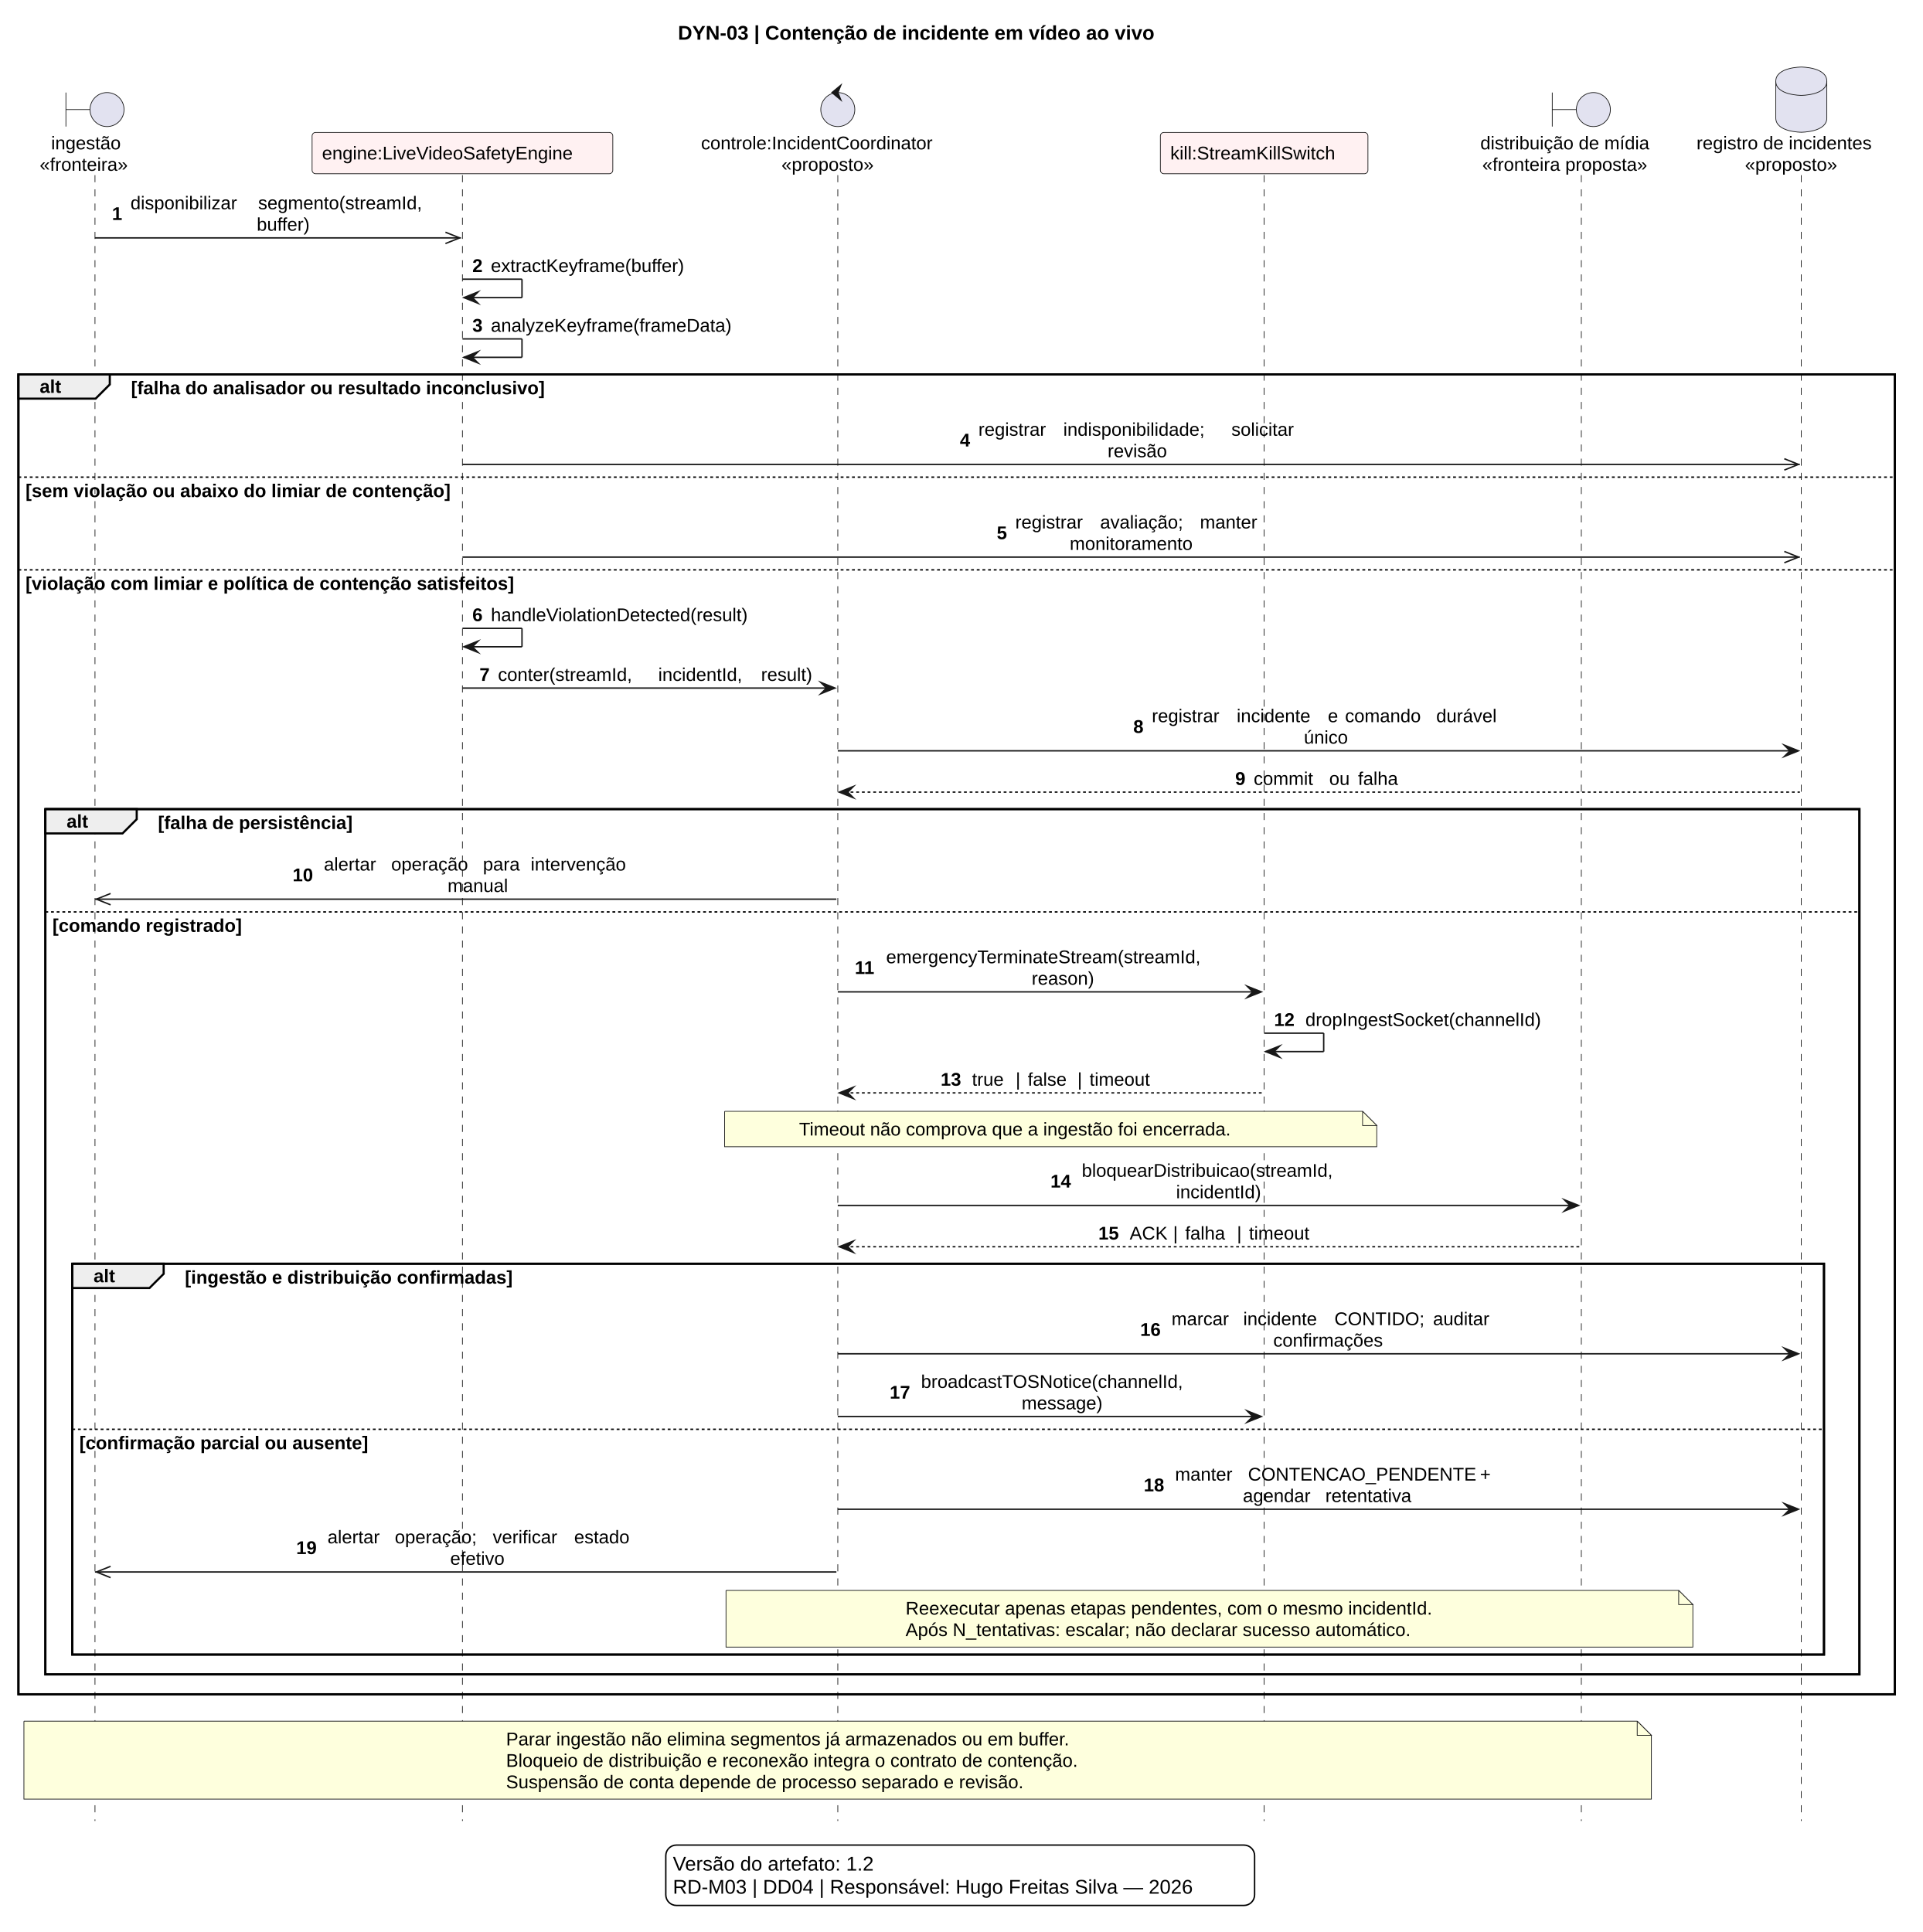
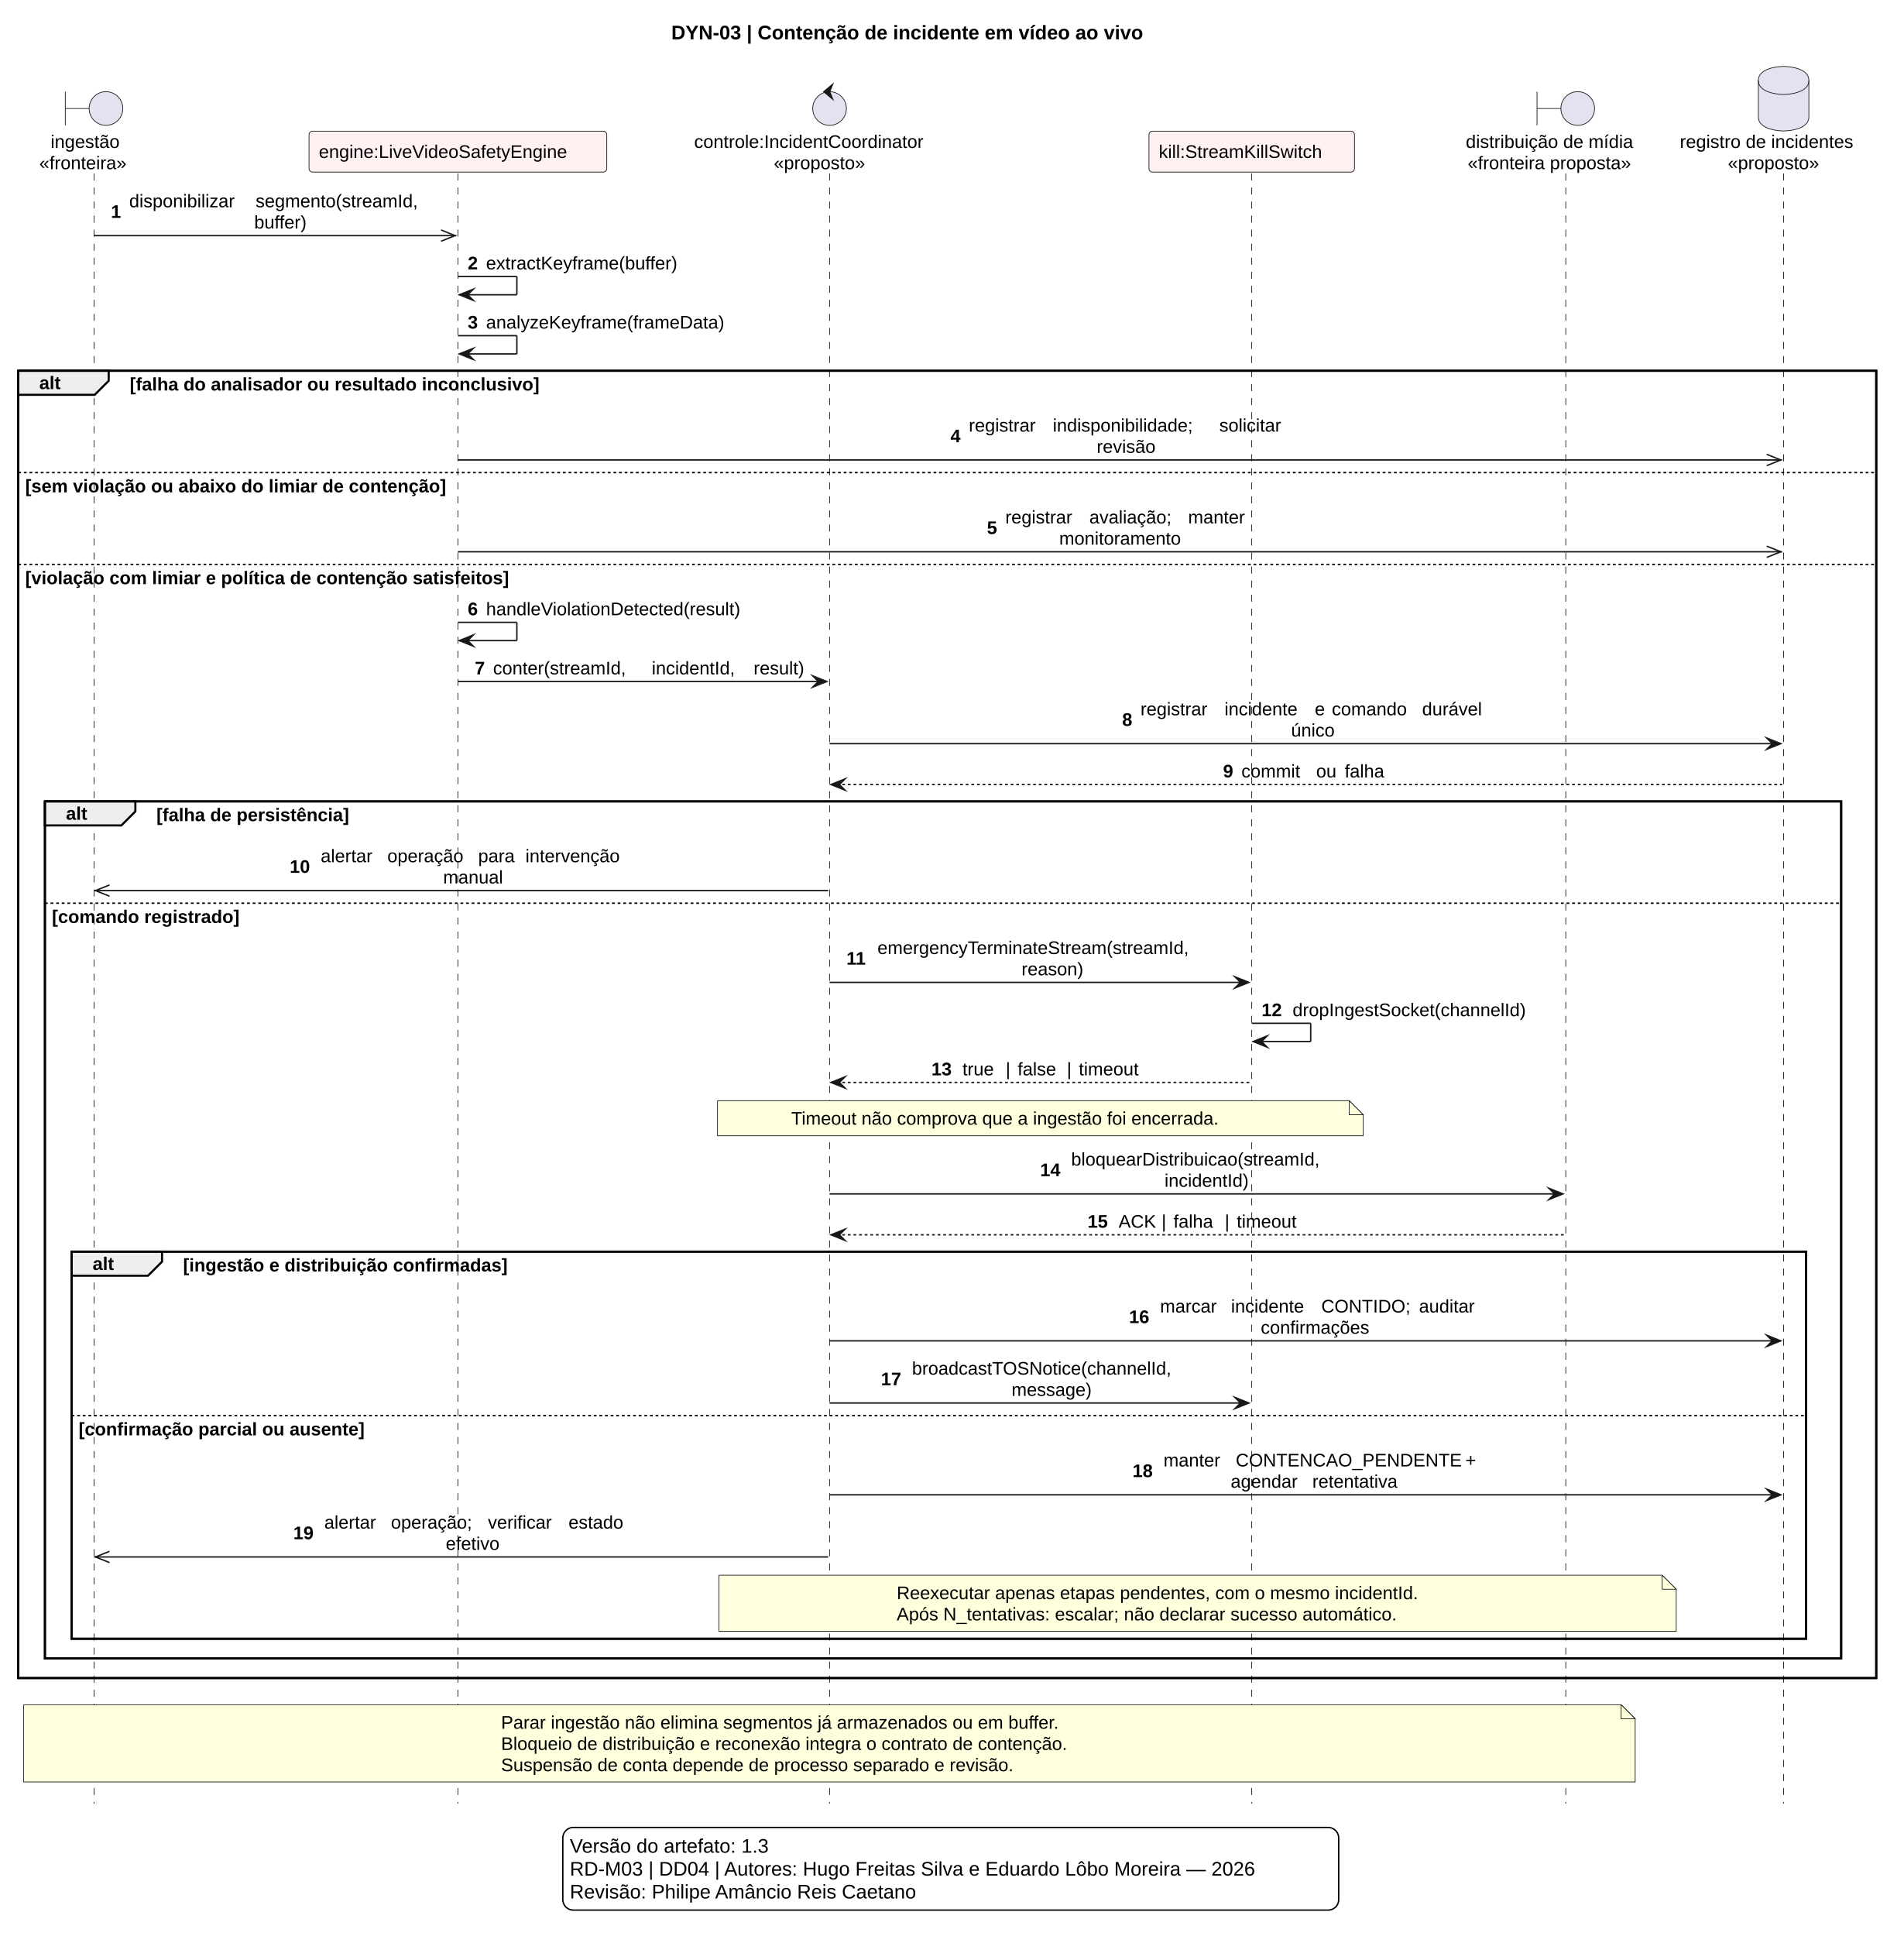
- <svg xmlns="http://www.w3.org/2000/svg" version="1.1" data-diagram-type="SEQUENCE" style="width:1356px;height:1363px;background:#FFFFFF;" width="1356px" height="1363px" viewBox="0 0 1356 1363" zoomAndPan="magnify" preserveAspectRatio="none" contentStyleType="text/css">
+ <svg xmlns="http://www.w3.org/2000/svg" version="1.1" data-diagram-type="SEQUENCE" style="width:1356px;height:1379px;background:#FFFFFF;" width="1356px" height="1379px" viewBox="0 0 1356 1379" zoomAndPan="magnify" preserveAspectRatio="none" contentStyleType="text/css">
  <defs />
  <g font-family="sans-serif" lengthAdjust="spacing">
    <g class="title" data-source-line="1">
      <text x="478.219" y="27.995" fill="#000" font-size="14" textLength="398.18" font-weight="700" font-family="Arial">DYN-03 | Contenção de incidente em vídeo ao vivo</text>
    </g>
    <rect x="13" y="264.094" width="1323.617" height="931.18" fill="none" style="stroke:#000;stroke-width:1.5;" />
    <rect x="32" y="570.82" width="1279.617" height="610.453" fill="none" style="stroke:#000;stroke-width:1.5;" />
    <rect x="51" y="891.547" width="1235.617" height="275.727" fill="none" style="stroke:#000;stroke-width:1.5;" />
    <g>
      <rect x="63.5" y="123.563" width="8" height="1161.109" fill="#000" fill-opacity="0" />
      <line x1="67" y1="123.563" x2="67" y2="1284.672" style="stroke:#181818;stroke-width:0.5;stroke-dasharray:5,5;" />
    </g>
    <g>
      <rect x="322.701" y="123.563" width="8" height="1161.109" fill="#000" fill-opacity="0" />
      <line x1="326.201" y1="123.563" x2="326.201" y2="1284.672" style="stroke:#181818;stroke-width:0.5;stroke-dasharray:5,5;" />
    </g>
    <g>
      <rect x="587.475" y="123.563" width="8" height="1161.109" fill="#000" fill-opacity="0" />
      <line x1="590.975" y1="123.563" x2="590.975" y2="1284.672" style="stroke:#181818;stroke-width:0.5;stroke-dasharray:5,5;" />
    </g>
    <g>
      <rect x="888.214" y="123.563" width="8" height="1161.109" fill="#000" fill-opacity="0" />
      <line x1="891.714" y1="123.563" x2="891.714" y2="1284.672" style="stroke:#181818;stroke-width:0.5;stroke-dasharray:5,5;" />
    </g>
    <g>
      <rect x="1111.948" y="123.563" width="8" height="1161.109" fill="#000" fill-opacity="0" />
      <line x1="1115.448" y1="123.563" x2="1115.448" y2="1284.672" style="stroke:#181818;stroke-width:0.5;stroke-dasharray:5,5;" />
    </g>
    <g>
      <rect x="1267.117" y="123.563" width="8" height="1161.109" fill="#000" fill-opacity="0" />
      <line x1="1270.617" y1="123.563" x2="1270.617" y2="1284.672" style="stroke:#181818;stroke-width:0.5;stroke-dasharray:5,5;" />
    </g>
    <text x="36.054" y="105.364" fill="#000" font-size="13" textLength="55.891" font-family="Arial">ingestão</text>
    <text x="27.98" y="120.497" fill="#000" font-size="13" textLength="72.04" font-family="Arial">«fronteira»</text>
    <path d="M46.5,65.297 L46.5,89.297 M46.5,77.297 L63.5,77.297" style="stroke:#181818;stroke-width:0.5;" fill="none" />
    <ellipse cx="75.5" cy="77.297" rx="12" ry="12" fill="#E2E2F0" style="stroke:#181818;stroke-width:0.5;" />
    <rect x="220.146" y="93.43" width="212.11" height="29.133" fill="#FFF1F2" style="stroke:#181818;stroke-width:0.5;" rx="2.5" ry="2.5" />
    <text x="227.146" y="112.497" fill="#000" font-size="13" textLength="198.11" font-family="Arial">engine:LiveVideoSafetyEngine</text>
    <text x="494.505" y="105.364" fill="#000" font-size="13" textLength="186.938" font-family="Arial">controle:IncidentCoordinator</text>
    <text x="551.231" y="120.497" fill="#000" font-size="13" textLength="73.487" font-family="Arial">«proposto»</text>
    <ellipse cx="590.975" cy="77.297" rx="12" ry="12" fill="#E2E2F0" style="stroke:#181818;stroke-width:0.5;" />
    <polygon points="586.975,65.297,592.975,60.297,590.975,65.297,592.975,70.297,586.975,65.297" fill="#181818" style="stroke:#181818;stroke-width:1;stroke-linejoin:miter;stroke-miterlimit:10;" />
    <rect x="818.511" y="93.43" width="146.406" height="29.133" fill="#FFF1F2" style="stroke:#181818;stroke-width:0.5;" rx="2.5" ry="2.5" />
    <text x="825.511" y="112.497" fill="#000" font-size="13" textLength="132.406" font-family="Arial">kill:StreamKillSwitch</text>
    <text x="1044.208" y="105.364" fill="#000" font-size="13" textLength="136.481" font-family="Arial">distribuição de mídia</text>
    <text x="1045.566" y="120.497" fill="#000" font-size="13" textLength="133.764" font-family="Arial">«fronteira proposta»</text>
    <path d="M1094.948,65.297 L1094.948,89.297 M1094.948,77.297 L1111.948,77.297" style="stroke:#181818;stroke-width:0.5;" fill="none" />
    <ellipse cx="1123.948" cy="77.297" rx="12" ry="12" fill="#E2E2F0" style="stroke:#181818;stroke-width:0.5;" />
    <text x="1196.689" y="105.364" fill="#000" font-size="13" textLength="141.857" font-family="Arial">registro de incidentes</text>
    <text x="1230.874" y="120.497" fill="#000" font-size="13" textLength="73.487" font-family="Arial">«proposto»</text>
    <path d="M1252.617,57.297 C1252.617,47.297 1270.617,47.297 1270.617,47.297 C1270.617,47.297 1288.617,47.297 1288.617,57.297 L1288.617,83.297 C1288.617,93.297 1270.617,93.297 1270.617,93.297 C1270.617,93.297 1252.617,93.297 1252.617,83.297 L1252.617,57.297" style="stroke:#181818;stroke-width:0.5;" fill="#E2E2F0" />
    <path d="M1252.617,57.297 C1252.617,67.297 1270.617,67.297 1270.617,67.297 C1270.617,67.297 1288.617,67.297 1288.617,57.297" style="stroke:#181818;stroke-width:0.5;" fill="none" />
    <line x1="324.201" y1="167.828" x2="314.201" y2="163.828" style="stroke:#181818;stroke-width:1;" />
    <line x1="324.201" y1="167.828" x2="314.201" y2="171.828" style="stroke:#181818;stroke-width:1;" />
    <line x1="67" y1="167.828" x2="325.201" y2="167.828" style="stroke:#181818;stroke-width:1;" />
    <text x="79" y="155.196" fill="#000" font-size="13" font-weight="700" font-family="Arial">1</text>
    <text x="92.045" y="147.629" fill="#000" font-size="13" textLength="85.916" font-family="Arial">disponibilizar</text>
    <text x="177.961" y="147.629" fill="#000" font-size="13" font-family="Arial"> </text>
    <text x="182.093" y="147.629" fill="#000" font-size="13" textLength="132.107" font-family="Arial">segmento(streamId,</text>
    <text x="181.094" y="162.762" fill="#000" font-size="13" textLength="44.059" font-family="Arial">buffer)</text>
    <line x1="326.201" y1="196.961" x2="368.201" y2="196.961" style="stroke:#181818;stroke-width:1;" />
    <line x1="368.201" y1="196.961" x2="368.201" y2="209.961" style="stroke:#181818;stroke-width:1;" />
    <line x1="327.201" y1="209.961" x2="368.201" y2="209.961" style="stroke:#181818;stroke-width:1;" />
    <polygon points="337.201,205.961,327.201,209.961,337.201,213.961,333.201,209.961" fill="#181818" style="stroke:#181818;stroke-width:1;stroke-linejoin:miter;stroke-miterlimit:10;" />
    <text x="333.201" y="191.895" fill="#000" font-size="13" font-weight="700" font-family="Arial">2</text>
    <text x="346.246" y="191.895" fill="#000" font-size="13" textLength="158.241" font-family="Arial">extractKeyframe(buffer)</text>
    <line x1="326.201" y1="239.094" x2="368.201" y2="239.094" style="stroke:#181818;stroke-width:1;" />
    <line x1="368.201" y1="239.094" x2="368.201" y2="252.094" style="stroke:#181818;stroke-width:1;" />
    <line x1="327.201" y1="252.094" x2="368.201" y2="252.094" style="stroke:#181818;stroke-width:1;" />
    <polygon points="337.201,248.094,327.201,252.094,337.201,256.094,333.201,252.094" fill="#181818" style="stroke:#181818;stroke-width:1;stroke-linejoin:miter;stroke-miterlimit:10;" />
    <text x="333.201" y="234.028" fill="#000" font-size="13" font-weight="700" font-family="Arial">3</text>
    <text x="346.246" y="234.028" fill="#000" font-size="13" textLength="192.797" font-family="Arial">analyzeKeyframe(frameData)</text>
    <path d="M13,264.094 L77.443,264.094 L77.443,271.227 L67.443,281.227 L13,281.227 L13,264.094" style="stroke:#000;stroke-width:1.5;" fill="#EEE" />
    <rect x="13" y="264.094" width="1323.617" height="931.18" fill="none" style="stroke:#000;stroke-width:1.5;" />
    <text x="28" y="277.161" fill="#000" font-size="13" textLength="19.443" font-weight="700" font-family="Arial">alt</text>
    <text x="92.443" y="278.161" fill="#000" font-size="13" textLength="345.236" font-weight="700" font-family="Arial">[falha do analisador ou resultado inconclusivo]</text>
    <line x1="1268.617" y1="327.625" x2="1258.617" y2="323.625" style="stroke:#181818;stroke-width:1;" />
    <line x1="1268.617" y1="327.625" x2="1258.617" y2="331.625" style="stroke:#181818;stroke-width:1;" />
    <line x1="326.201" y1="327.625" x2="1269.617" y2="327.625" style="stroke:#181818;stroke-width:1;" />
    <text x="677.089" y="314.993" fill="#000" font-size="13" font-weight="700" font-family="Arial">4</text>
    <text x="690.134" y="307.426" fill="#000" font-size="13" textLength="55.732" font-family="Arial">registrar</text>
    <text x="745.867" y="307.426" fill="#000" font-size="13" font-family="Arial"> </text>
    <text x="749.999" y="307.426" fill="#000" font-size="13" textLength="114.48" font-family="Arial">indisponibilidade;</text>
    <text x="864.479" y="307.426" fill="#000" font-size="13" font-family="Arial"> </text>
    <text x="868.611" y="307.426" fill="#000" font-size="13" textLength="51.118" font-family="Arial">solicitar</text>
    <text x="781.261" y="322.559" fill="#000" font-size="13" textLength="47.341" font-family="Arial">revisão</text>
    <line x1="13" y1="336.625" x2="1336.617" y2="336.625" style="stroke:#000;stroke-width:1;stroke-dasharray:2,2;" />
    <text x="18" y="350.692" fill="#000" font-size="13" textLength="355.018" font-weight="700" font-family="Arial">[sem violação ou abaixo do limiar de contenção]</text>
    <line x1="1268.617" y1="393.023" x2="1258.617" y2="389.023" style="stroke:#181818;stroke-width:1;" />
    <line x1="1268.617" y1="393.023" x2="1258.617" y2="397.023" style="stroke:#181818;stroke-width:1;" />
    <line x1="326.201" y1="393.023" x2="1269.617" y2="393.023" style="stroke:#181818;stroke-width:1;" />
    <text x="703.102" y="380.391" fill="#000" font-size="13" font-weight="700" font-family="Arial">5</text>
    <text x="716.147" y="372.825" fill="#000" font-size="13" textLength="55.732" font-family="Arial">registrar</text>
    <text x="771.88" y="372.825" fill="#000" font-size="13" font-family="Arial"> </text>
    <text x="776.012" y="372.825" fill="#000" font-size="13" textLength="66.263" font-family="Arial">avaliação;</text>
    <text x="842.275" y="372.825" fill="#000" font-size="13" font-family="Arial"> </text>
    <text x="846.407" y="372.825" fill="#000" font-size="13" textLength="47.309" font-family="Arial">manter</text>
    <text x="754.541" y="387.958" fill="#000" font-size="13" textLength="100.782" font-family="Arial">monitoramento</text>
    <line x1="13" y1="402.023" x2="1336.617" y2="402.023" style="stroke:#000;stroke-width:1;stroke-dasharray:2,2;" />
    <text x="18" y="416.09" fill="#000" font-size="13" textLength="409.9" font-weight="700" font-family="Arial">[violação com limiar e política de contenção satisfeitos]</text>
    <line x1="326.201" y1="443.289" x2="368.201" y2="443.289" style="stroke:#181818;stroke-width:1;" />
    <line x1="368.201" y1="443.289" x2="368.201" y2="456.289" style="stroke:#181818;stroke-width:1;" />
    <line x1="327.201" y1="456.289" x2="368.201" y2="456.289" style="stroke:#181818;stroke-width:1;" />
    <polygon points="337.201,452.289,327.201,456.289,337.201,460.289,333.201,456.289" fill="#181818" style="stroke:#181818;stroke-width:1;stroke-linejoin:miter;stroke-miterlimit:10;" />
    <text x="333.201" y="438.223" fill="#000" font-size="13" font-weight="700" font-family="Arial">6</text>
    <text x="346.246" y="438.223" fill="#000" font-size="13" textLength="208.051" font-family="Arial">handleViolationDetected(result)</text>
    <polygon points="578.975,481.422,588.975,485.422,578.975,489.422,582.975,485.422" fill="#181818" style="stroke:#181818;stroke-width:1;stroke-linejoin:miter;stroke-miterlimit:10;" />
    <line x1="326.201" y1="485.422" x2="584.975" y2="485.422" style="stroke:#181818;stroke-width:1;" />
    <text x="338.201" y="480.356" fill="#000" font-size="13" font-weight="700" font-family="Arial">7</text>
    <text x="351.246" y="480.356" fill="#000" font-size="13" textLength="108.913" font-family="Arial">conter(streamId,</text>
    <text x="460.159" y="480.356" fill="#000" font-size="13" font-family="Arial"> </text>
    <text x="464.292" y="480.356" fill="#000" font-size="13" textLength="68.415" font-family="Arial">incidentId,</text>
    <text x="532.707" y="480.356" fill="#000" font-size="13" font-family="Arial"> </text>
    <text x="536.839" y="480.356" fill="#000" font-size="13" textLength="42.136" font-family="Arial">result)</text>
    <polygon points="1258.617,525.688,1268.617,529.688,1258.617,533.688,1262.617,529.688" fill="#181818" style="stroke:#181818;stroke-width:1;stroke-linejoin:miter;stroke-miterlimit:10;" />
    <line x1="590.975" y1="529.688" x2="1264.617" y2="529.688" style="stroke:#181818;stroke-width:1;" />
    <text x="799.405" y="517.055" fill="#000" font-size="13" font-weight="700" font-family="Arial">8</text>
    <text x="812.451" y="509.489" fill="#000" font-size="13" textLength="55.732" font-family="Arial">registrar</text>
    <text x="868.183" y="509.489" fill="#000" font-size="13" font-family="Arial"> </text>
    <text x="872.316" y="509.489" fill="#000" font-size="13" textLength="60.195" font-family="Arial">incidente</text>
    <text x="932.51" y="509.489" fill="#000" font-size="13" font-family="Arial"> </text>
    <text x="936.643" y="509.489" fill="#000" font-size="13" font-family="Arial">e</text>
    <text x="944.641" y="509.489" fill="#000" font-size="13" font-family="Arial"> </text>
    <text x="948.773" y="509.489" fill="#000" font-size="13" textLength="60.176" font-family="Arial">comando</text>
    <text x="1008.949" y="509.489" fill="#000" font-size="13" font-family="Arial"> </text>
    <text x="1013.081" y="509.489" fill="#000" font-size="13" textLength="49.105" font-family="Arial">durável</text>
    <text x="919.723" y="524.622" fill="#000" font-size="13" textLength="35.191" font-family="Arial">único</text>
    <polygon points="601.975,554.82,591.975,558.82,601.975,562.82,597.975,558.82" fill="#181818" style="stroke:#181818;stroke-width:1;stroke-linejoin:miter;stroke-miterlimit:10;" />
    <line x1="595.975" y1="558.82" x2="1269.617" y2="558.82" style="stroke:#181818;stroke-width:1;stroke-dasharray:2,2;" />
    <text x="871.296" y="553.754" fill="#000" font-size="13" font-weight="700" font-family="Arial">9</text>
    <text x="884.341" y="553.754" fill="#000" font-size="13" textLength="49.137" font-family="Arial">commit</text>
    <text x="933.478" y="553.754" fill="#000" font-size="13" font-family="Arial"> </text>
    <text x="937.611" y="553.754" fill="#000" font-size="13" textLength="16.193" font-family="Arial">ou</text>
    <text x="953.804" y="553.754" fill="#000" font-size="13" font-family="Arial"> </text>
    <text x="957.936" y="553.754" fill="#000" font-size="13" textLength="32.36" font-family="Arial">falha</text>
    <path d="M32,570.82 L96.443,570.82 L96.443,577.953 L86.443,587.953 L32,587.953 L32,570.82" style="stroke:#000;stroke-width:1.5;" fill="#EEE" />
    <rect x="32" y="570.82" width="1279.617" height="610.453" fill="none" style="stroke:#000;stroke-width:1.5;" />
    <text x="47" y="583.887" fill="#000" font-size="13" textLength="19.443" font-weight="700" font-family="Arial">alt</text>
    <text x="111.443" y="584.887" fill="#000" font-size="13" textLength="165.655" font-weight="700" font-family="Arial">[falha de persistência]</text>
    <line x1="68" y1="634.352" x2="78" y2="630.352" style="stroke:#181818;stroke-width:1;" />
    <line x1="68" y1="634.352" x2="78" y2="638.352" style="stroke:#181818;stroke-width:1;" />
    <line x1="67" y1="634.352" x2="589.975" y2="634.352" style="stroke:#181818;stroke-width:1;" />
    <text x="206.379" y="621.719" fill="#000" font-size="13" textLength="18.091" font-weight="700" font-family="Arial">10</text>
    <text x="228.469" y="614.153" fill="#000" font-size="13" textLength="43.329" font-family="Arial">alertar</text>
    <text x="271.799" y="614.153" fill="#000" font-size="13" font-family="Arial"> </text>
    <text x="275.931" y="614.153" fill="#000" font-size="13" textLength="60.582" font-family="Arial">operação</text>
    <text x="336.513" y="614.153" fill="#000" font-size="13" font-family="Arial"> </text>
    <text x="340.645" y="614.153" fill="#000" font-size="13" textLength="29.529" font-family="Arial">para</text>
    <text x="370.175" y="614.153" fill="#000" font-size="13" font-family="Arial"> </text>
    <text x="374.307" y="614.153" fill="#000" font-size="13" textLength="77.289" font-family="Arial">intervenção</text>
    <text x="315.689" y="629.286" fill="#000" font-size="13" textLength="48.687" font-family="Arial">manual</text>
    <line x1="32" y1="643.352" x2="1311.617" y2="643.352" style="stroke:#000;stroke-width:1;stroke-dasharray:2,2;" />
    <text x="37" y="657.418" fill="#000" font-size="13" textLength="159.218" font-weight="700" font-family="Arial">[comando registrado]</text>
    <polygon points="879.714,695.75,889.714,699.75,879.714,703.75,883.714,699.75" fill="#181818" style="stroke:#181818;stroke-width:1;stroke-linejoin:miter;stroke-miterlimit:10;" />
    <line x1="590.975" y1="699.75" x2="885.714" y2="699.75" style="stroke:#181818;stroke-width:1;" />
    <text x="602.975" y="687.118" fill="#000" font-size="13" textLength="18.091" font-weight="700" font-family="Arial">11</text>
    <text x="625.065" y="679.551" fill="#000" font-size="13" textLength="254.649" font-family="Arial">emergencyTerminateStream(streamId,</text>
    <text x="727.717" y="694.684" fill="#000" font-size="13" textLength="49.347" font-family="Arial">reason)</text>
    <line x1="891.714" y1="728.883" x2="933.714" y2="728.883" style="stroke:#181818;stroke-width:1;" />
    <line x1="933.714" y1="728.883" x2="933.714" y2="741.883" style="stroke:#181818;stroke-width:1;" />
    <line x1="892.714" y1="741.883" x2="933.714" y2="741.883" style="stroke:#181818;stroke-width:1;" />
    <polygon points="902.714,737.883,892.714,741.883,902.714,745.883,898.714,741.883" fill="#181818" style="stroke:#181818;stroke-width:1;stroke-linejoin:miter;stroke-miterlimit:10;" />
    <text x="898.714" y="723.817" fill="#000" font-size="13" textLength="18.091" font-weight="700" font-family="Arial">12</text>
    <text x="920.805" y="723.817" fill="#000" font-size="13" textLength="187.643" font-family="Arial">dropIngestSocket(channelId)</text>
    <polygon points="601.975,767.016,591.975,771.016,601.975,775.016,597.975,771.016" fill="#181818" style="stroke:#181818;stroke-width:1;stroke-linejoin:miter;stroke-miterlimit:10;" />
    <line x1="595.975" y1="771.016" x2="890.714" y2="771.016" style="stroke:#181818;stroke-width:1;stroke-dasharray:2,2;" />
    <text x="663.522" y="765.95" fill="#000" font-size="13" textLength="18.091" font-weight="700" font-family="Arial">13</text>
    <text x="685.613" y="765.95" fill="#000" font-size="13" textLength="26.679" font-family="Arial">true</text>
    <text x="712.292" y="765.95" fill="#000" font-size="13" font-family="Arial"> </text>
    <text x="716.424" y="765.95" fill="#000" font-size="13" font-family="Arial">|</text>
    <text x="720.804" y="765.95" fill="#000" font-size="13" font-family="Arial"> </text>
    <text x="724.936" y="765.95" fill="#000" font-size="13" textLength="30.926" font-family="Arial">false</text>
    <text x="755.862" y="765.95" fill="#000" font-size="13" font-family="Arial"> </text>
    <text x="759.994" y="765.95" fill="#000" font-size="13" font-family="Arial">|</text>
    <text x="764.374" y="765.95" fill="#000" font-size="13" font-family="Arial"> </text>
    <text x="768.507" y="765.95" fill="#000" font-size="13" textLength="50.661" font-family="Arial">timeout</text>
    <path d="M511.139,784.016 L511.139,809.016 L971.139,809.016 L971.139,794.016 L961.139,784.016 L511.139,784.016" style="stroke:#181818;stroke-width:0.5;" fill="#FEFFDD" />
    <path d="M961.139,784.016 L961.139,794.016 L971.139,794.016 L961.139,784.016" style="stroke:#181818;stroke-width:0.5;" fill="#FEFFDD" />
    <text x="563.623" y="801.083" fill="#000" font-size="13" textLength="346.442" font-family="Arial">Timeout não comprova que a ingestão foi encerrada.</text>
    <polygon points="1103.448,846.414,1113.448,850.414,1103.448,854.414,1107.448,850.414" fill="#181818" style="stroke:#181818;stroke-width:1;stroke-linejoin:miter;stroke-miterlimit:10;" />
    <line x1="590.975" y1="850.414" x2="1109.448" y2="850.414" style="stroke:#181818;stroke-width:1;" />
    <text x="740.981" y="837.782" fill="#000" font-size="13" textLength="18.091" font-weight="700" font-family="Arial">14</text>
    <text x="763.072" y="830.215" fill="#000" font-size="13" textLength="202.37" font-family="Arial">bloquearDistribuicao(streamId,</text>
    <text x="829.58" y="845.348" fill="#000" font-size="13" textLength="69.354" font-family="Arial">incidentId)</text>
    <polygon points="601.975,875.547,591.975,879.547,601.975,883.547,597.975,879.547" fill="#181818" style="stroke:#181818;stroke-width:1;stroke-linejoin:miter;stroke-miterlimit:10;" />
    <line x1="595.975" y1="879.547" x2="1114.448" y2="879.547" style="stroke:#181818;stroke-width:1;stroke-dasharray:2,2;" />
    <text x="774.763" y="874.481" fill="#000" font-size="13" textLength="18.091" font-weight="700" font-family="Arial">15</text>
    <text x="796.854" y="874.481" fill="#000" font-size="13" textLength="26.495" font-family="Arial">ACK</text>
    <text x="823.349" y="874.481" fill="#000" font-size="13" font-family="Arial"> </text>
    <text x="827.482" y="874.481" fill="#000" font-size="13" font-family="Arial">|</text>
    <text x="831.862" y="874.481" fill="#000" font-size="13" font-family="Arial"> </text>
    <text x="835.994" y="874.481" fill="#000" font-size="13" textLength="32.36" font-family="Arial">falha</text>
    <text x="868.354" y="874.481" fill="#000" font-size="13" font-family="Arial"> </text>
    <text x="872.487" y="874.481" fill="#000" font-size="13" font-family="Arial">|</text>
    <text x="876.866" y="874.481" fill="#000" font-size="13" font-family="Arial"> </text>
    <text x="880.999" y="874.481" fill="#000" font-size="13" textLength="50.661" font-family="Arial">timeout</text>
    <path d="M51,891.547 L115.443,891.547 L115.443,898.68 L105.443,908.68 L51,908.68 L51,891.547" style="stroke:#000;stroke-width:1.5;" fill="#EEE" />
    <rect x="51" y="891.547" width="1235.617" height="275.727" fill="none" style="stroke:#000;stroke-width:1.5;" />
    <text x="66" y="904.614" fill="#000" font-size="13" textLength="19.443" font-weight="700" font-family="Arial">alt</text>
    <text x="130.443" y="905.614" fill="#000" font-size="13" textLength="275.323" font-weight="700" font-family="Arial">[ingestão e distribuição confirmadas]</text>
    <polygon points="1258.617,951.078,1268.617,955.078,1258.617,959.078,1262.617,955.078" fill="#181818" style="stroke:#181818;stroke-width:1;stroke-linejoin:miter;stroke-miterlimit:10;" />
    <line x1="590.975" y1="955.078" x2="1264.617" y2="955.078" style="stroke:#181818;stroke-width:1;" />
    <text x="804.284" y="942.446" fill="#000" font-size="13" textLength="18.091" font-weight="700" font-family="Arial">16</text>
    <text x="826.374" y="934.879" fill="#000" font-size="13" textLength="46.433" font-family="Arial">marcar</text>
    <text x="872.807" y="934.879" fill="#000" font-size="13" font-family="Arial"> </text>
    <text x="876.94" y="934.879" fill="#000" font-size="13" textLength="60.195" font-family="Arial">incidente</text>
    <text x="937.135" y="934.879" fill="#000" font-size="13" font-family="Arial"> </text>
    <text x="941.267" y="934.879" fill="#000" font-size="13" textLength="65.432" font-family="Arial">CONTIDO;</text>
    <text x="1006.699" y="934.879" fill="#000" font-size="13" font-family="Arial"> </text>
    <text x="1010.831" y="934.879" fill="#000" font-size="13" textLength="46.478" font-family="Arial">auditar</text>
    <text x="898.154" y="950.012" fill="#000" font-size="13" textLength="87.375" font-family="Arial">confirmações</text>
    <polygon points="879.714,995.344,889.714,999.344,879.714,1003.344,883.714,999.344" fill="#181818" style="stroke:#181818;stroke-width:1;stroke-linejoin:miter;stroke-miterlimit:10;" />
    <line x1="590.975" y1="999.344" x2="885.714" y2="999.344" style="stroke:#181818;stroke-width:1;" />
    <text x="627.578" y="986.711" fill="#000" font-size="13" textLength="18.091" font-weight="700" font-family="Arial">17</text>
    <text x="649.669" y="979.145" fill="#000" font-size="13" textLength="205.442" font-family="Arial">broadcastTOSNotice(channelId,</text>
    <text x="720.642" y="994.278" fill="#000" font-size="13" textLength="63.496" font-family="Arial">message)</text>
    <line x1="51" y1="1008.344" x2="1286.617" y2="1008.344" style="stroke:#000;stroke-width:1;stroke-dasharray:2,2;" />
    <text x="56" y="1022.411" fill="#000" font-size="13" textLength="242.538" font-weight="700" font-family="Arial">[confirmação parcial ou ausente]</text>
    <polygon points="1258.617,1060.742,1268.617,1064.742,1258.617,1068.742,1262.617,1064.742" fill="#181818" style="stroke:#181818;stroke-width:1;stroke-linejoin:miter;stroke-miterlimit:10;" />
    <line x1="590.975" y1="1064.742" x2="1264.617" y2="1064.742" style="stroke:#181818;stroke-width:1;" />
    <text x="806.769" y="1052.11" fill="#000" font-size="13" textLength="18.091" font-weight="700" font-family="Arial">18</text>
    <text x="828.859" y="1044.543" fill="#000" font-size="13" textLength="47.309" font-family="Arial">manter</text>
    <text x="876.169" y="1044.543" fill="#000" font-size="13" font-family="Arial"> </text>
    <text x="880.301" y="1044.543" fill="#000" font-size="13" textLength="159.498" font-family="Arial">CONTENCAO_PENDENTE</text>
    <text x="1039.798" y="1044.543" fill="#000" font-size="13" font-family="Arial"> </text>
    <text x="1043.931" y="1044.543" fill="#000" font-size="13" font-family="Arial">+</text>
    <text x="876.711" y="1059.676" fill="#000" font-size="13" textLength="54.019" font-family="Arial">agendar</text>
    <text x="930.73" y="1059.676" fill="#000" font-size="13" font-family="Arial"> </text>
    <text x="934.862" y="1059.676" fill="#000" font-size="13" textLength="72.109" font-family="Arial">retentativa</text>
    <line x1="68" y1="1109.008" x2="78" y2="1105.008" style="stroke:#181818;stroke-width:1;" />
    <line x1="68" y1="1109.008" x2="78" y2="1113.008" style="stroke:#181818;stroke-width:1;" />
    <line x1="67" y1="1109.008" x2="589.975" y2="1109.008" style="stroke:#181818;stroke-width:1;" />
    <text x="208.93" y="1096.375" fill="#000" font-size="13" textLength="18.091" font-weight="700" font-family="Arial">19</text>
    <text x="231.021" y="1088.809" fill="#000" font-size="13" textLength="43.329" font-family="Arial">alertar</text>
    <text x="274.35" y="1088.809" fill="#000" font-size="13" font-family="Arial"> </text>
    <text x="278.483" y="1088.809" fill="#000" font-size="13" textLength="64.962" font-family="Arial">operação;</text>
    <text x="343.445" y="1088.809" fill="#000" font-size="13" font-family="Arial"> </text>
    <text x="347.577" y="1088.809" fill="#000" font-size="13" textLength="53.295" font-family="Arial">verificar</text>
    <text x="400.872" y="1088.809" fill="#000" font-size="13" font-family="Arial"> </text>
    <text x="405.004" y="1088.809" fill="#000" font-size="13" textLength="44.04" font-family="Arial">estado</text>
    <text x="317.568" y="1103.942" fill="#000" font-size="13" textLength="44.929" font-family="Arial">efetivo</text>
    <path d="M512.12,1122.008 L512.12,1162.008 L1194.12,1162.008 L1194.12,1132.008 L1184.12,1122.008 L512.12,1122.008" style="stroke:#181818;stroke-width:0.5;" fill="#FEFFDD" />
    <path d="M1184.12,1122.008 L1184.12,1132.008 L1194.12,1132.008 L1184.12,1122.008" style="stroke:#181818;stroke-width:0.5;" fill="#FEFFDD" />
    <text x="638.785" y="1139.075" fill="#000" font-size="13" textLength="419.853" font-family="Arial">Reexecutar apenas etapas pendentes, com o mesmo incidentId.</text>
    <text x="638.785" y="1154.208" fill="#000" font-size="13" textLength="401.273" font-family="Arial">Após N_tentativas: escalar; não declarar sucesso automático.</text>
    <path d="M16.87,1214.273 L16.87,1269.273 L1164.87,1269.273 L1164.87,1224.273 L1154.87,1214.273 L16.87,1214.273" style="stroke:#181818;stroke-width:0.5;" fill="#FEFFDD" />
    <path d="M1154.87,1214.273 L1154.87,1224.273 L1164.87,1224.273 L1154.87,1214.273" style="stroke:#181818;stroke-width:0.5;" fill="#FEFFDD" />
    <text x="356.964" y="1231.34" fill="#000" font-size="13" textLength="450.652" font-family="Arial">Parar ingestão não elimina segmentos já armazenados ou em buffer.</text>
    <text x="356.964" y="1246.473" fill="#000" font-size="13" textLength="459.52" font-family="Arial">Bloqueio de distribuição e reconexão integra o contrato de contenção.</text>
    <text x="356.964" y="1261.606" fill="#000" font-size="13" textLength="407.57" font-family="Arial">Suspensão de conta depende de processo separado e revisão.</text>
    <g class="legend" data-source-line="56">
-       <rect x="469.64" y="1301.672" width="415.337" height="42.594" fill="none" style="stroke:#000;stroke-width:1;" rx="7.5" ry="7.5" />
-       <text x="474.64" y="1319.667" fill="#000" font-size="14" textLength="162.169" font-family="Arial">Versão do artefato: 1.2</text>
-       <text x="474.64" y="1335.964" fill="#000" font-size="14" textLength="405.337" font-family="Arial">RD-M03 | DD04 | Responsável: Hugo Freitas Silva — 2026</text>
+       <rect x="400.936" y="1301.672" width="552.746" height="58.891" fill="none" style="stroke:#000;stroke-width:1;" rx="7.5" ry="7.5" />
+       <text x="405.936" y="1319.667" fill="#000" font-size="14" textLength="162.169" font-family="Arial">Versão do artefato: 1.3</text>
+       <text x="405.936" y="1335.964" fill="#000" font-size="14" textLength="542.746" font-family="Arial">RD-M03 | DD04 | Autores: Hugo Freitas Silva e Eduardo Lôbo Moreira — 2026</text>
+       <text x="405.936" y="1352.261" fill="#000" font-size="14" textLength="272.774" font-family="Arial">Revisão: Philipe Amâncio Reis Caetano</text>
    </g>
  </g>
</svg>
